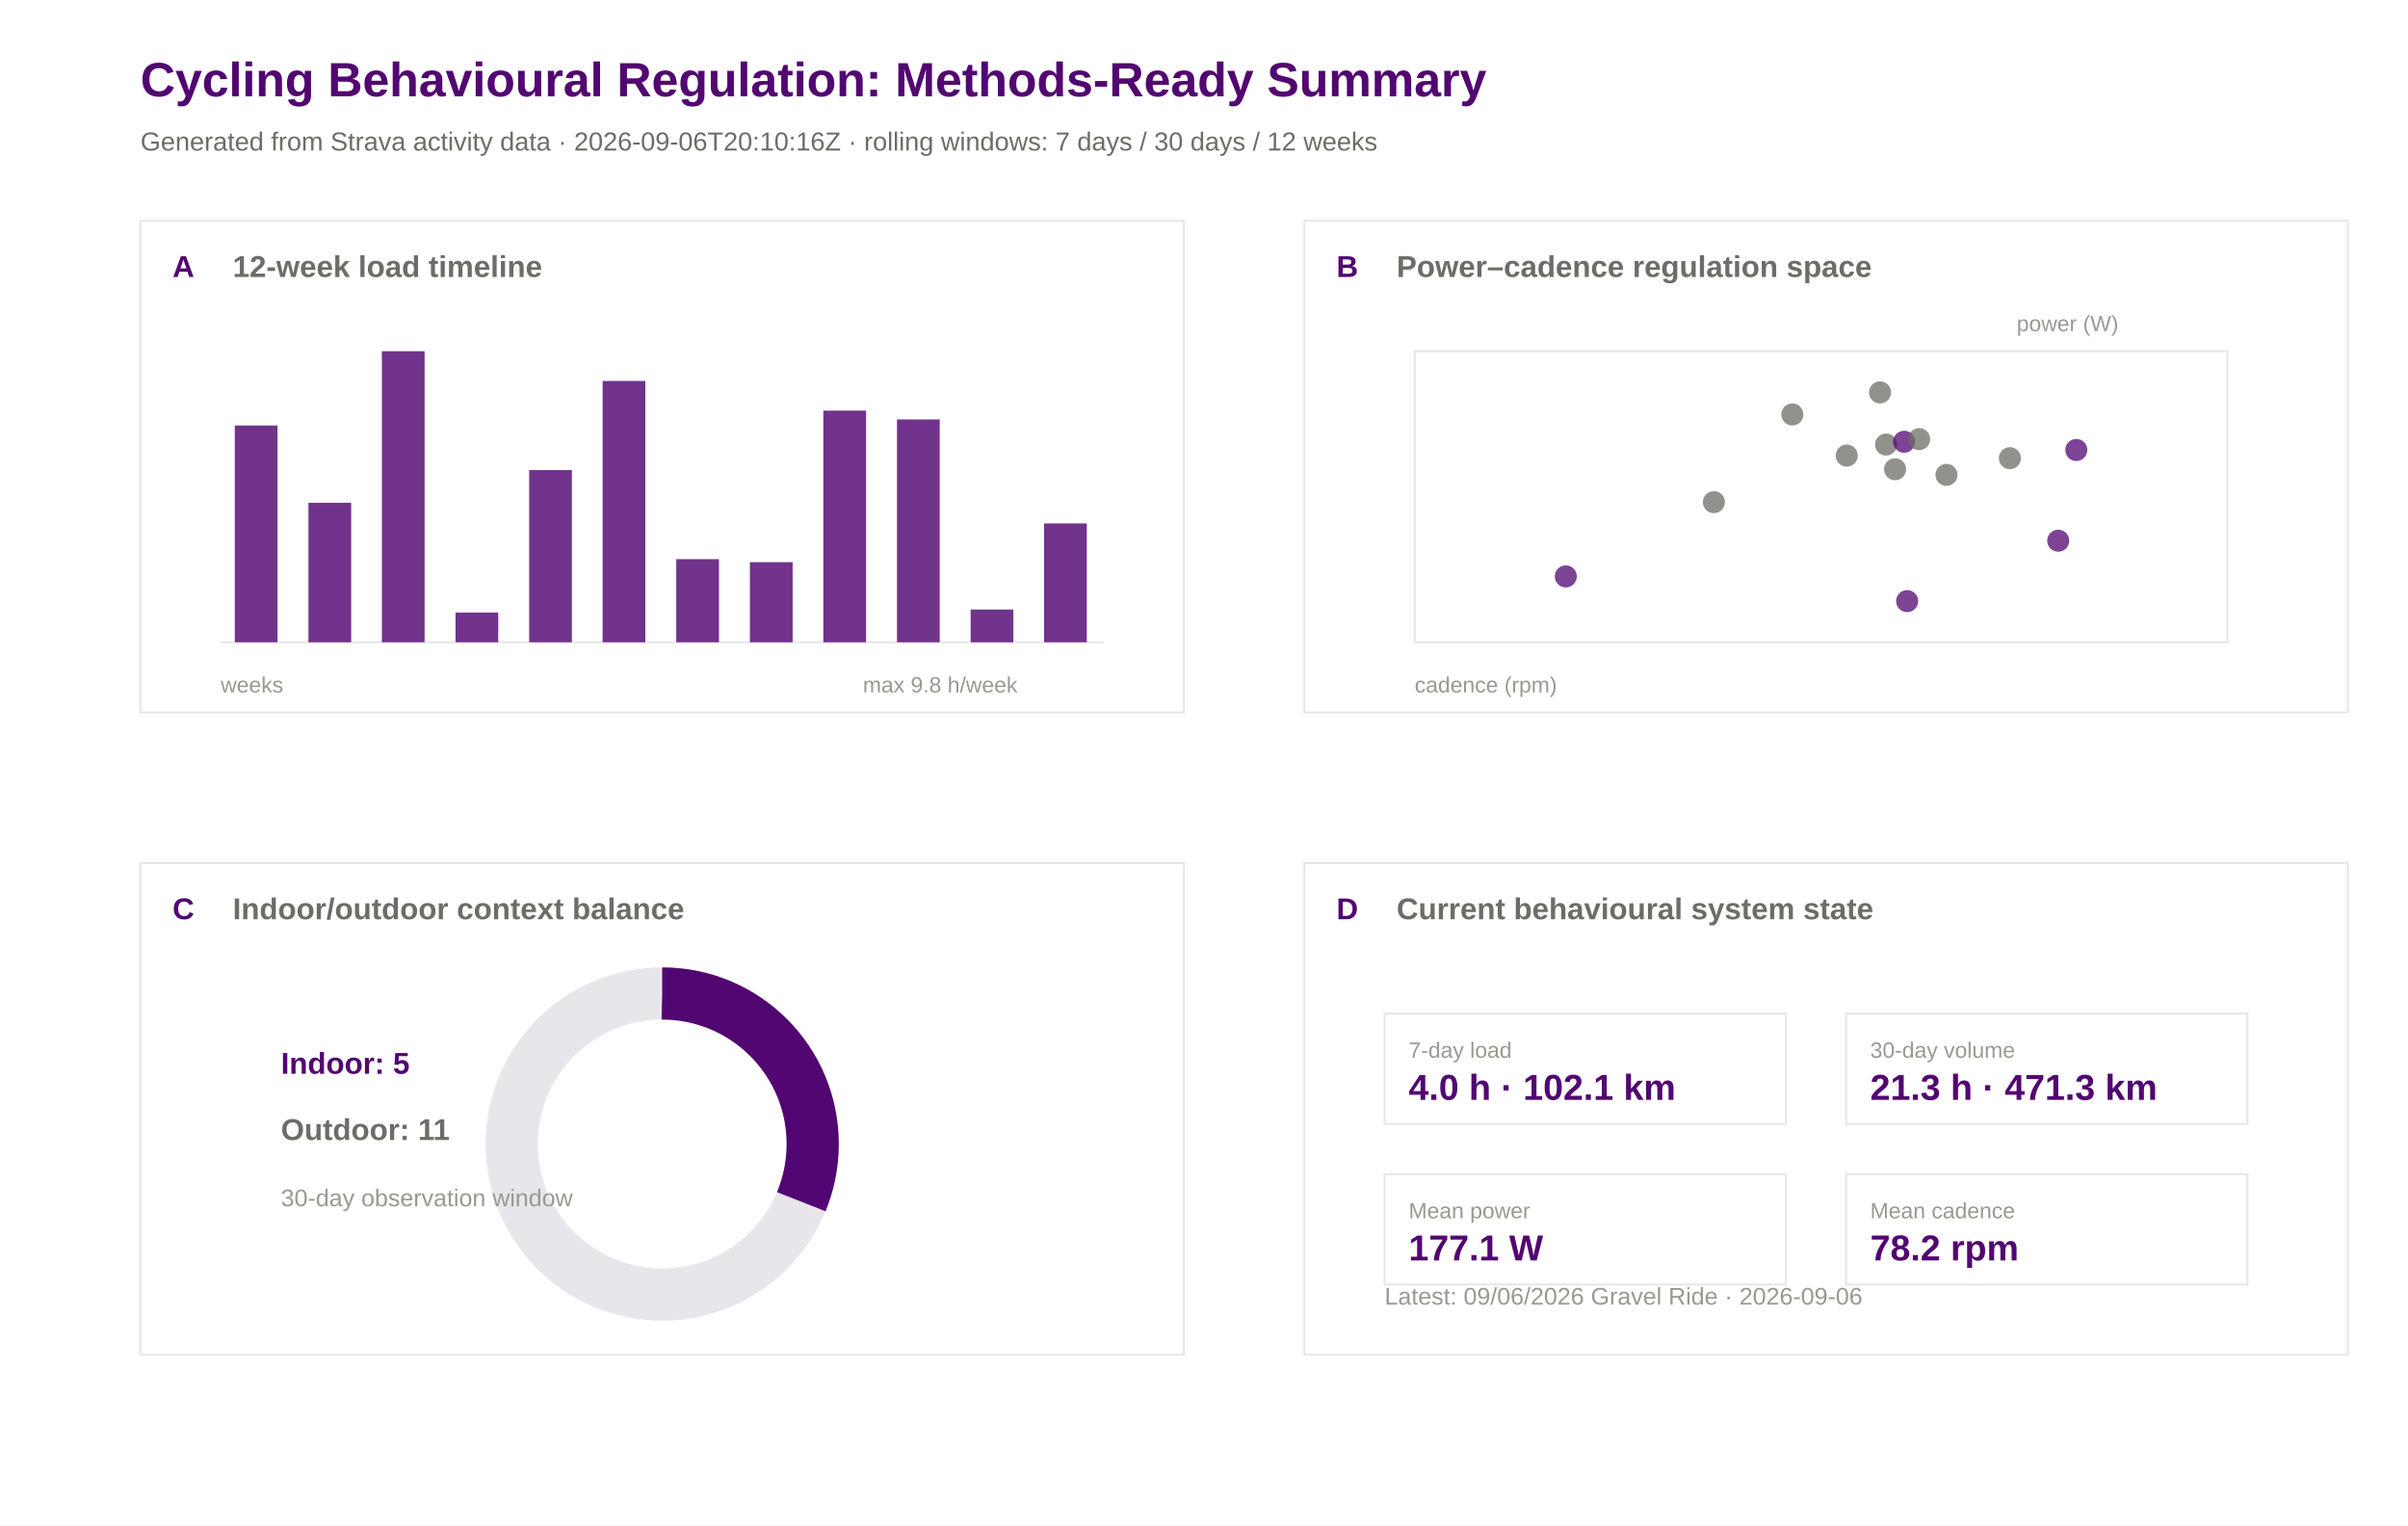
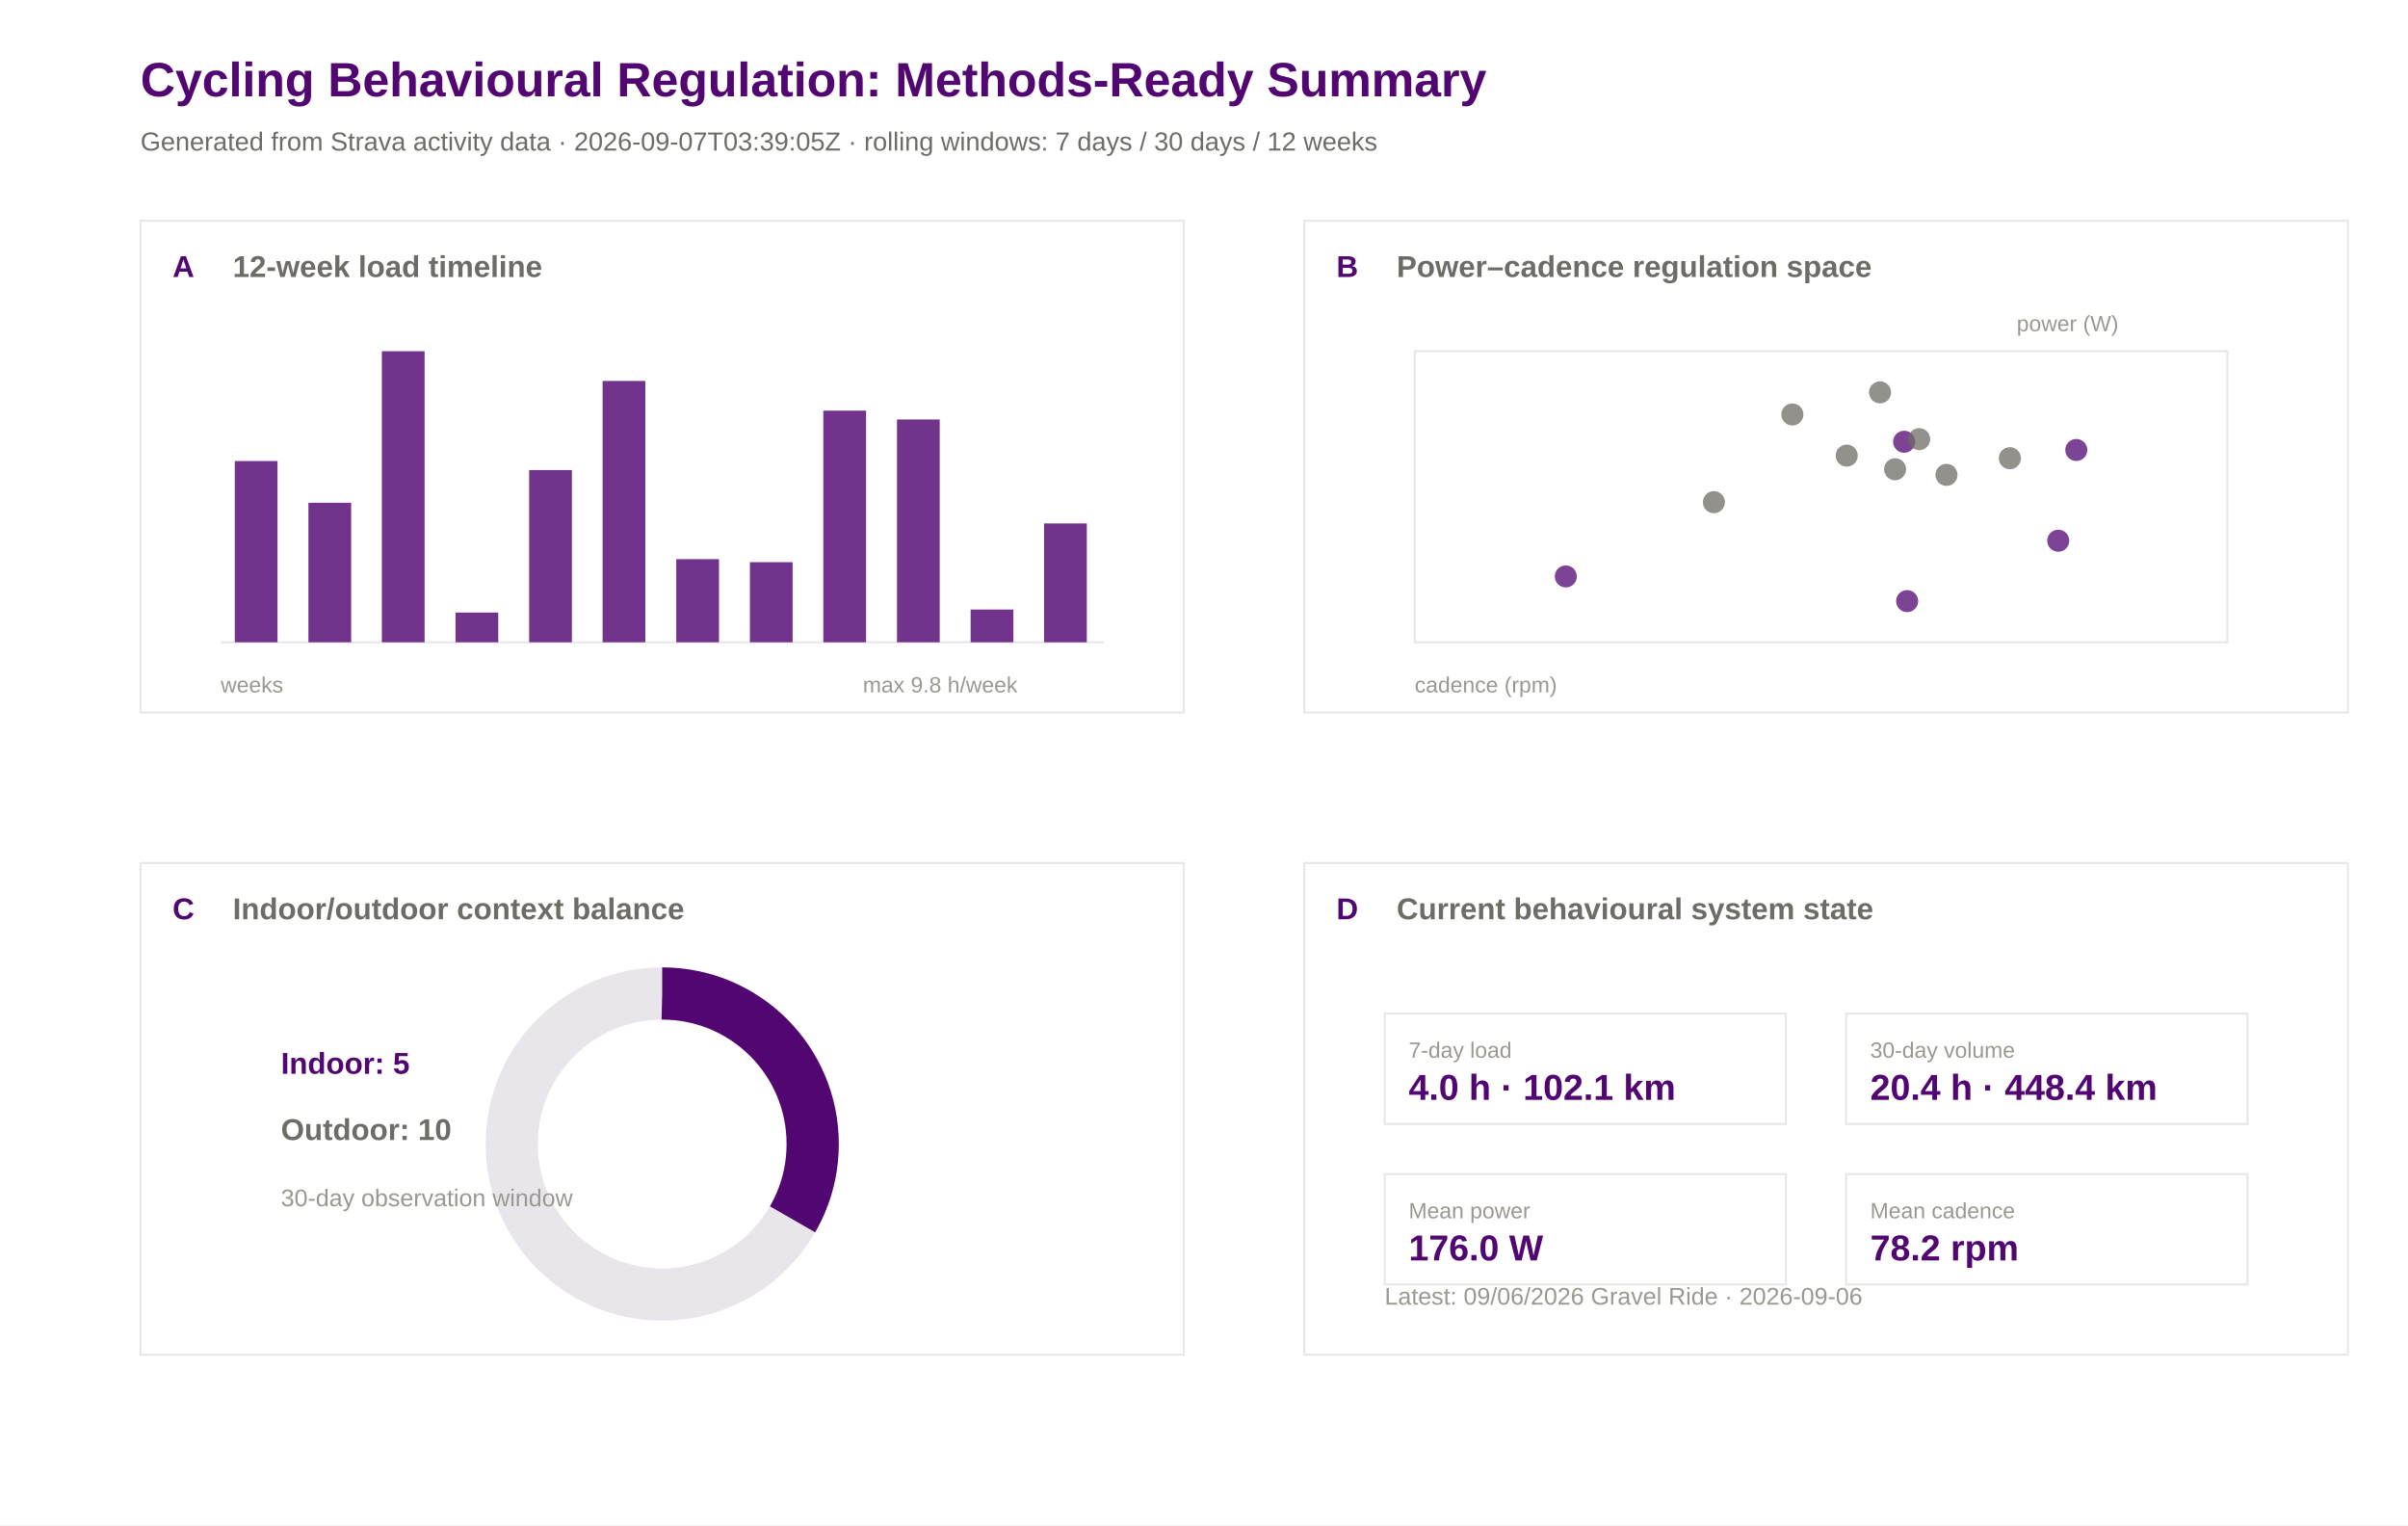
<svg xmlns="http://www.w3.org/2000/svg" width="1200" height="760" viewBox="0 0 1200 760">
  <rect width="100%" height="100%" fill="#ffffff" />
  <text x="70.0" y="48.0" font-family="Arial" font-size="24" font-weight="600" fill="#520671">Cycling Behavioural Regulation: Methods-Ready Summary</text>
-   <text x="70.0" y="75.0" font-family="Arial" font-size="13" font-weight="400" fill="#6e6c66">Generated from Strava activity data · 2026-09-06T20:10:16Z · rolling windows: 7 days / 30 days / 12 weeks</text>
+   <text x="70.0" y="75.0" font-family="Arial" font-size="13" font-weight="400" fill="#6e6c66">Generated from Strava activity data · 2026-09-07T03:39:05Z · rolling windows: 7 days / 30 days / 12 weeks</text>
  <rect x="70" y="110" width="520" height="245" fill="#ffffff" stroke="#e8e5eb" stroke-width="1" />
  <text x="86.0" y="138.0" font-family="Arial" font-size="15" font-weight="600" fill="#520671">A</text>
  <text x="116.0" y="138.0" font-family="Arial" font-size="15" font-weight="600" fill="#6e6c66">12-week load timeline</text>
  <rect x="650" y="110" width="520" height="245" fill="#ffffff" stroke="#e8e5eb" stroke-width="1" />
  <text x="666.0" y="138.0" font-family="Arial" font-size="15" font-weight="600" fill="#520671">B</text>
  <text x="696.0" y="138.0" font-family="Arial" font-size="15" font-weight="600" fill="#6e6c66">Power–cadence regulation space</text>
  <rect x="70" y="430" width="520" height="245" fill="#ffffff" stroke="#e8e5eb" stroke-width="1" />
  <text x="86.0" y="458.0" font-family="Arial" font-size="15" font-weight="600" fill="#520671">C</text>
  <text x="116.0" y="458.0" font-family="Arial" font-size="15" font-weight="600" fill="#6e6c66">Indoor/outdoor context balance</text>
  <rect x="650" y="430" width="520" height="245" fill="#ffffff" stroke="#e8e5eb" stroke-width="1" />
  <text x="666.0" y="458.0" font-family="Arial" font-size="15" font-weight="600" fill="#520671">D</text>
  <text x="696.0" y="458.0" font-family="Arial" font-size="15" font-weight="600" fill="#6e6c66">Current behavioural system state</text>
  <line x1="110" y1="320" x2="550" y2="320" stroke="#e8e5eb" />
-   <rect x="117.0" y="212.0" width="21.3" height="108.0" fill="#520671" opacity="0.82" />
+   <rect x="117.0" y="229.7" width="21.3" height="90.3" fill="#520671" opacity="0.82" />
  <rect x="153.7" y="250.5" width="21.3" height="69.5" fill="#520671" opacity="0.82" />
  <rect x="190.3" y="175.0" width="21.3" height="145.0" fill="#520671" opacity="0.82" />
  <rect x="227.0" y="305.2" width="21.3" height="14.8" fill="#520671" opacity="0.82" />
  <rect x="263.7" y="234.2" width="21.3" height="85.8" fill="#520671" opacity="0.82" />
  <rect x="300.3" y="189.8" width="21.3" height="130.2" fill="#520671" opacity="0.82" />
  <rect x="337.0" y="278.6" width="21.3" height="41.4" fill="#520671" opacity="0.82" />
  <rect x="373.7" y="280.1" width="21.3" height="39.9" fill="#520671" opacity="0.82" />
  <rect x="410.3" y="204.6" width="21.3" height="115.4" fill="#520671" opacity="0.82" />
  <rect x="447.0" y="209.0" width="21.3" height="111.0" fill="#520671" opacity="0.82" />
  <rect x="483.7" y="303.7" width="21.3" height="16.3" fill="#520671" opacity="0.82" />
  <rect x="520.3" y="260.8" width="21.3" height="59.2" fill="#520671" opacity="0.82" />
  <text x="110.0" y="345.0" font-family="Arial" font-size="11" font-weight="400" fill="#9a9890">weeks</text>
  <text x="430.0" y="345.0" font-family="Arial" font-size="11" font-weight="400" fill="#9a9890">max 9.8 h/week</text>
  <rect x="705" y="175" width="405" height="145" fill="#ffffff" stroke="#e8e5eb" />
-   <circle cx="939.9" cy="221.5" r="5.5" fill="#6e6c66" opacity="0.75" />
  <circle cx="936.9" cy="195.5" r="5.5" fill="#6e6c66" opacity="0.75" />
  <circle cx="1034.7" cy="224.2" r="5.5" fill="#520671" opacity="0.75" />
  <circle cx="920.3" cy="227.0" r="5.5" fill="#6e6c66" opacity="0.75" />
  <circle cx="893.2" cy="206.5" r="5.5" fill="#6e6c66" opacity="0.75" />
  <circle cx="780.3" cy="287.2" r="5.5" fill="#520671" opacity="0.75" />
  <circle cx="948.9" cy="220.1" r="5.5" fill="#520671" opacity="0.75" />
  <circle cx="944.4" cy="233.8" r="5.5" fill="#6e6c66" opacity="0.75" />
  <circle cx="854.1" cy="250.2" r="5.5" fill="#6e6c66" opacity="0.75" />
  <circle cx="956.4" cy="218.8" r="5.5" fill="#6e6c66" opacity="0.75" />
  <circle cx="1025.7" cy="269.4" r="5.5" fill="#520671" opacity="0.75" />
  <circle cx="950.4" cy="299.5" r="5.5" fill="#520671" opacity="0.75" />
  <circle cx="970.0" cy="236.6" r="5.5" fill="#6e6c66" opacity="0.75" />
  <circle cx="1001.6" cy="228.3" r="5.5" fill="#6e6c66" opacity="0.75" />
  <text x="705.0" y="345.0" font-family="Arial" font-size="11" font-weight="400" fill="#9a9890">cadence (rpm)</text>
  <text x="1005.0" y="165.0" font-family="Arial" font-size="11" font-weight="400" fill="#9a9890">power (W)</text>
  <circle cx="330" cy="570" r="75" fill="none" stroke="#e8e5eb" stroke-width="26" />
-   <circle cx="330" cy="570" r="75" fill="none" stroke="#520671" stroke-width="26" stroke-dasharray="147.3 471.2" transform="rotate(-90 330 570)" />
+   <circle cx="330" cy="570" r="75" fill="none" stroke="#520671" stroke-width="26" stroke-dasharray="157.1 471.2" transform="rotate(-90 330 570)" />
  <text x="140.0" y="535.0" font-family="Arial" font-size="15" font-weight="600" fill="#520671">Indoor: 5</text>
-   <text x="140.0" y="568.0" font-family="Arial" font-size="15" font-weight="600" fill="#6e6c66">Outdoor: 11</text>
+   <text x="140.0" y="568.0" font-family="Arial" font-size="15" font-weight="600" fill="#6e6c66">Outdoor: 10</text>
  <text x="140.0" y="601.0" font-family="Arial" font-size="12" font-weight="400" fill="#9a9890">30-day observation window</text>
  <rect x="690" y="505" width="200" height="55" fill="#ffffff" stroke="#e8e5eb" />
  <text x="702.0" y="527.0" font-family="Arial" font-size="11" font-weight="500" fill="#9a9890">7-day load</text>
  <text x="702.0" y="548.0" font-family="Arial" font-size="18" font-weight="600" fill="#520671">4.0 h · 102.1 km</text>
  <rect x="920" y="505" width="200" height="55" fill="#ffffff" stroke="#e8e5eb" />
  <text x="932.0" y="527.0" font-family="Arial" font-size="11" font-weight="500" fill="#9a9890">30-day volume</text>
-   <text x="932.0" y="548.0" font-family="Arial" font-size="18" font-weight="600" fill="#520671">21.3 h · 471.3 km</text>
+   <text x="932.0" y="548.0" font-family="Arial" font-size="18" font-weight="600" fill="#520671">20.4 h · 448.4 km</text>
  <rect x="690" y="585" width="200" height="55" fill="#ffffff" stroke="#e8e5eb" />
  <text x="702.0" y="607.0" font-family="Arial" font-size="11" font-weight="500" fill="#9a9890">Mean power</text>
-   <text x="702.0" y="628.0" font-family="Arial" font-size="18" font-weight="600" fill="#520671">177.1 W</text>
+   <text x="702.0" y="628.0" font-family="Arial" font-size="18" font-weight="600" fill="#520671">176.0 W</text>
  <rect x="920" y="585" width="200" height="55" fill="#ffffff" stroke="#e8e5eb" />
  <text x="932.0" y="607.0" font-family="Arial" font-size="11" font-weight="500" fill="#9a9890">Mean cadence</text>
  <text x="932.0" y="628.0" font-family="Arial" font-size="18" font-weight="600" fill="#520671">78.2 rpm</text>
  <text x="690.0" y="650.0" font-family="Arial" font-size="12" font-weight="400" fill="#9a9890">Latest: 09/06/2026 Gravel Ride · 2026-09-06</text>
</svg>
